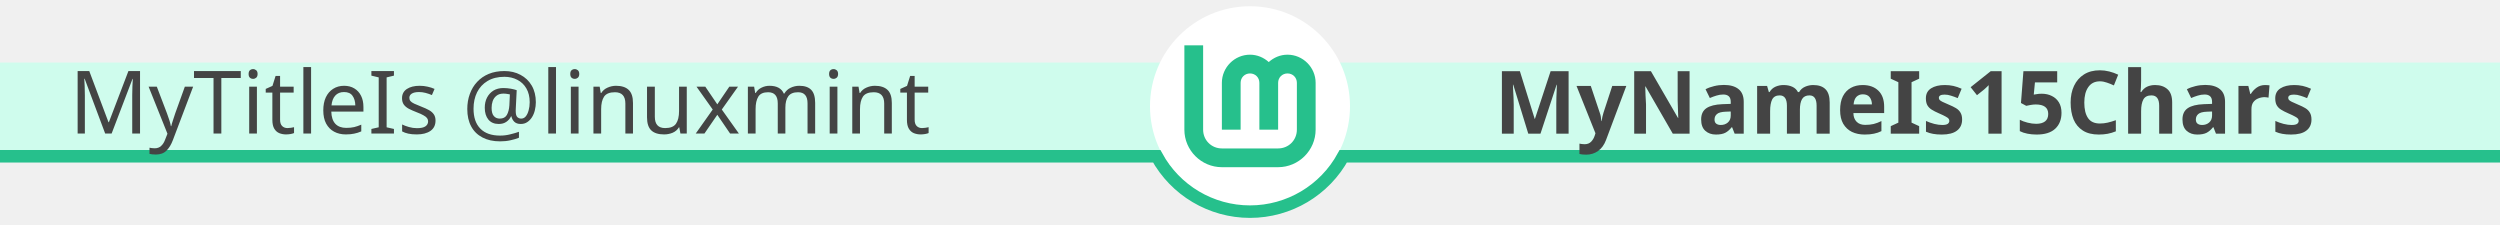
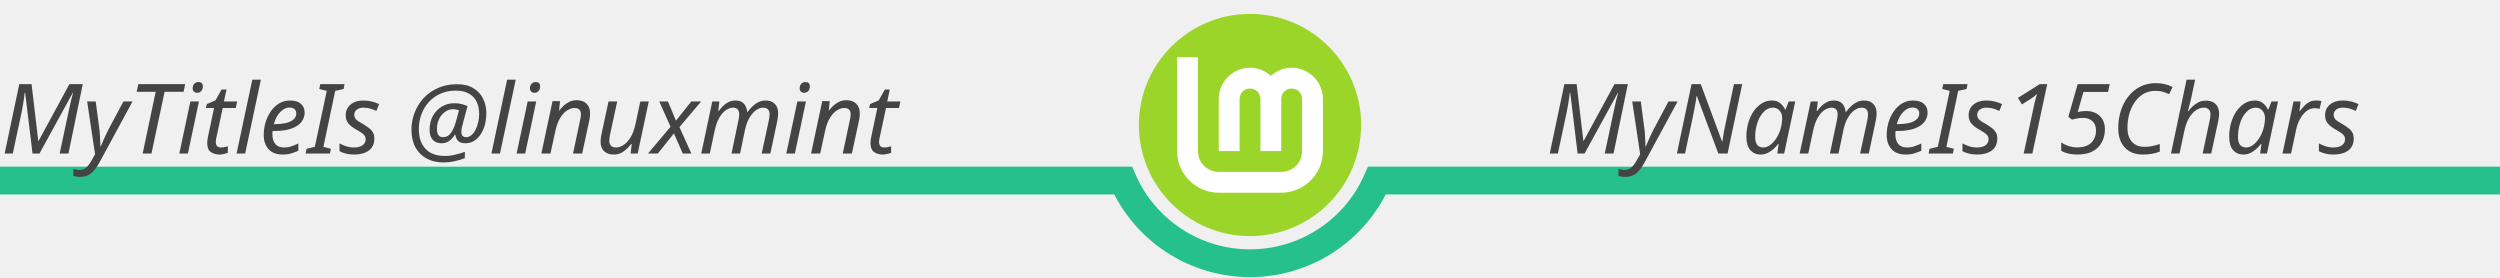
- <svg xmlns="http://www.w3.org/2000/svg" width="400" height="36" viewBox="0 0 400 36" version="1.1" id="SVGRoot" xml:space="preserve">
+ <svg xmlns="http://www.w3.org/2000/svg" width="360" height="40" viewBox="0 0 360 40" version="1.1" id="SVGRoot" xml:space="preserve">
  <defs id="defs132">
    <filter style="color-interpolation-filters:sRGB" id="filter4294" x="-0.012" y="-0.109" width="1.025" height="1.218">
      <feFlood flood-opacity="0.502" flood-color="rgb(0,0,0)" result="flood" id="feFlood4284" />
      <feComposite in="flood" in2="SourceGraphic" operator="in" result="composite1" id="feComposite4286" />
      <feGaussianBlur in="composite1" stdDeviation="2" result="blur" id="feGaussianBlur4288" />
      <feOffset dx="0" dy="0" result="offset" id="feOffset4290" />
      <feComposite in="offset" in2="offset" operator="atop" result="composite2" id="feComposite4292" />
    </filter>
  </defs>
  <g id="layer1" style="display:inline">
-     <path style="fill:#cffced;fill-opacity:1;stroke:none;stroke-width:0;stroke-dasharray:none;stroke-opacity:1" d="M 400,10 H 0 v 15 l 185.074,10e-7 c 2.978,5.464 8.704,8.863 14.926,8.863 6.223,0 11.948,-3.4 14.926,-8.863 L 400,25 Z" id="path2498" />
-     <circle style="display:inline;fill:#ffffff;stroke:none;stroke-width:0;stroke-miterlimit:4;stroke-dasharray:none" id="background-circle" cx="200" cy="17" r="16" />
-     <path style="color:#000000;display:inline;fill:#26c08c;fill-opacity:1;stroke:none;stroke-width:0;stroke-dasharray:none" d="m 189.5,7.25 v 13.5 c 0,3.296 2.704,6 6,6 h 9 c 3.296,0 6,-2.704 6,-6 v -7.5 c 0,-2.468 -2.032,-4.5 -4.5,-4.5 -1.153,0 -2.2,0.456 -3,1.18 C 202.2,9.206 201.153,8.75 200,8.75 c -2.468,0 -4.5,2.032 -4.5,4.5 v 7.5 h 3 v -7.5 c 0,-0.846 0.654,-1.5 1.5,-1.5 0.846,0 1.5,0.654 1.5,1.5 v 7.5 h 3 v -7.5 c 0,-0.846 0.654,-1.5 1.5,-1.5 0.846,0 1.5,0.654 1.5,1.5 v 7.5 c 0,1.675 -1.325,3 -3,3 h -9 c -1.675,0 -3,-1.325 -3,-3 V 7.25 Z" id="Lm-path" />
-     <path id="path1164" style="display:inline;fill:none;fill-opacity:1;stroke:#26c08c;stroke-width:2;stroke-dasharray:none;stroke-opacity:1" d="m 0,25 185.074,10e-7 c 2.978,5.464 8.704,8.863 14.926,8.863 6.223,0 11.948,-3.4 14.926,-8.863 L 400,25" />
+     <path id="line" style="display:inline;fill:none;fill-opacity:1;stroke:#26c08c;stroke-width:4;stroke-dasharray:none;stroke-opacity:1" d="M 360,26 H 198.288 C 195.085,33.237 187.915,37.905 180,37.905 172.085,37.905 164.915,33.237 161.712,26 H 0" />
+     <g id="badge" transform="matrix(0.125,0,0,0.125,164,2)" style="display:inline;stroke-width:8">
+       <circle style="fill:#9cd52a;fill-opacity:1;stroke:none;stroke-width:0;stroke-miterlimit:4;stroke-dasharray:none" id="background-circle" cx="128" cy="128" r="128" />
+       <path style="color:#000000;fill:#ffffff;fill-opacity:1;stroke:none;stroke-width:0;stroke-dasharray:none" d="m 44,50 v 108 c 0,26.367 21.632,48 48,48 h 72 c 26.367,0 48,-21.633 48,-48 V 98 c 0,-19.74 -16.26,-36 -36,-36 -9.222,0 -17.6,3.644 -24,9.438 C 145.6,65.644 137.222,62 128,62 108.26,62 92,78.26 92,98 v 60 h 24 V 98 c 0,-6.77 5.23,-12 12,-12 6.77,0 12,5.23 12,12 v 60 h 24 V 98 c 0,-6.77 5.23,-12 12,-12 6.77,0 12,5.23 12,12 v 60 c 0,13.397 -10.603,24 -24,24 H 92 C 78.603,182 68,171.397 68,158 V 50 Z" id="Lm-path" />
+     </g>
  </g>
  <g id="layer2" style="display:inline">
-     <text xml:space="preserve" style="font-weight:500;font-size:14px;font-family:Ubuntu;-inkscape-font-specification:'Ubuntu Medium';opacity:1;fill:#808080;fill-opacity:1;stroke-opacity:0.25" x="388.574" y="21.389" id="name">
-       <tspan id="tspan4818" x="388.574" y="21.389" style="font-style:normal;font-variant:normal;font-weight:bold;font-stretch:normal;font-family:Ubuntu;-inkscape-font-specification:'Ubuntu Bold';text-align:end;text-anchor:end;fill:#444444;fill-opacity:1">MyNameIs15Chars</tspan>
+     <text xml:space="preserve" style="font-weight:500;font-size:14px;font-family:Ubuntu;-inkscape-font-specification:'Ubuntu Medium';opacity:1;fill:#808080;fill-opacity:1;stroke-opacity:0.25" x="358.104" y="22.116" id="name">
+       <tspan id="tspan4818" x="358.104" y="22.116" style="font-style:italic;font-variant:normal;font-weight:normal;font-stretch:normal;font-family:Ubuntu;-inkscape-font-specification:'Ubuntu Italic';text-align:end;text-anchor:end;fill:#444444;fill-opacity:1">MyNameIs15Chars</tspan>
    </text>
-     <text xml:space="preserve" style="font-size:14px;font-family:'Exo 2';-inkscape-font-specification:'Exo 2, ';text-align:start;text-anchor:start;fill:#cffced;stroke-width:0" x="11.062" y="21.368" id="text429">
-       <tspan id="tspan427" x="11.062" y="21.368" style="font-style:normal;font-variant:normal;font-weight:normal;font-stretch:normal;font-family:Ubuntu;-inkscape-font-specification:Ubuntu;fill:#444444;fill-opacity:1">MyTitleIs @linuxmint</tspan>
+     <text xml:space="preserve" style="font-size:14px;font-family:'Exo 2';-inkscape-font-specification:'Exo 2, ';text-align:start;text-anchor:start;fill:#cffced;stroke-width:0" x="0.104" y="22.116" id="function">
+       <tspan id="tspan427" x="0.104" y="22.116" style="font-style:italic;font-variant:normal;font-weight:normal;font-stretch:normal;font-family:Ubuntu;-inkscape-font-specification:'Ubuntu Italic';fill:#444444;fill-opacity:1">MyTitleIs @linuxmint</tspan>
    </text>
  </g>
</svg>
